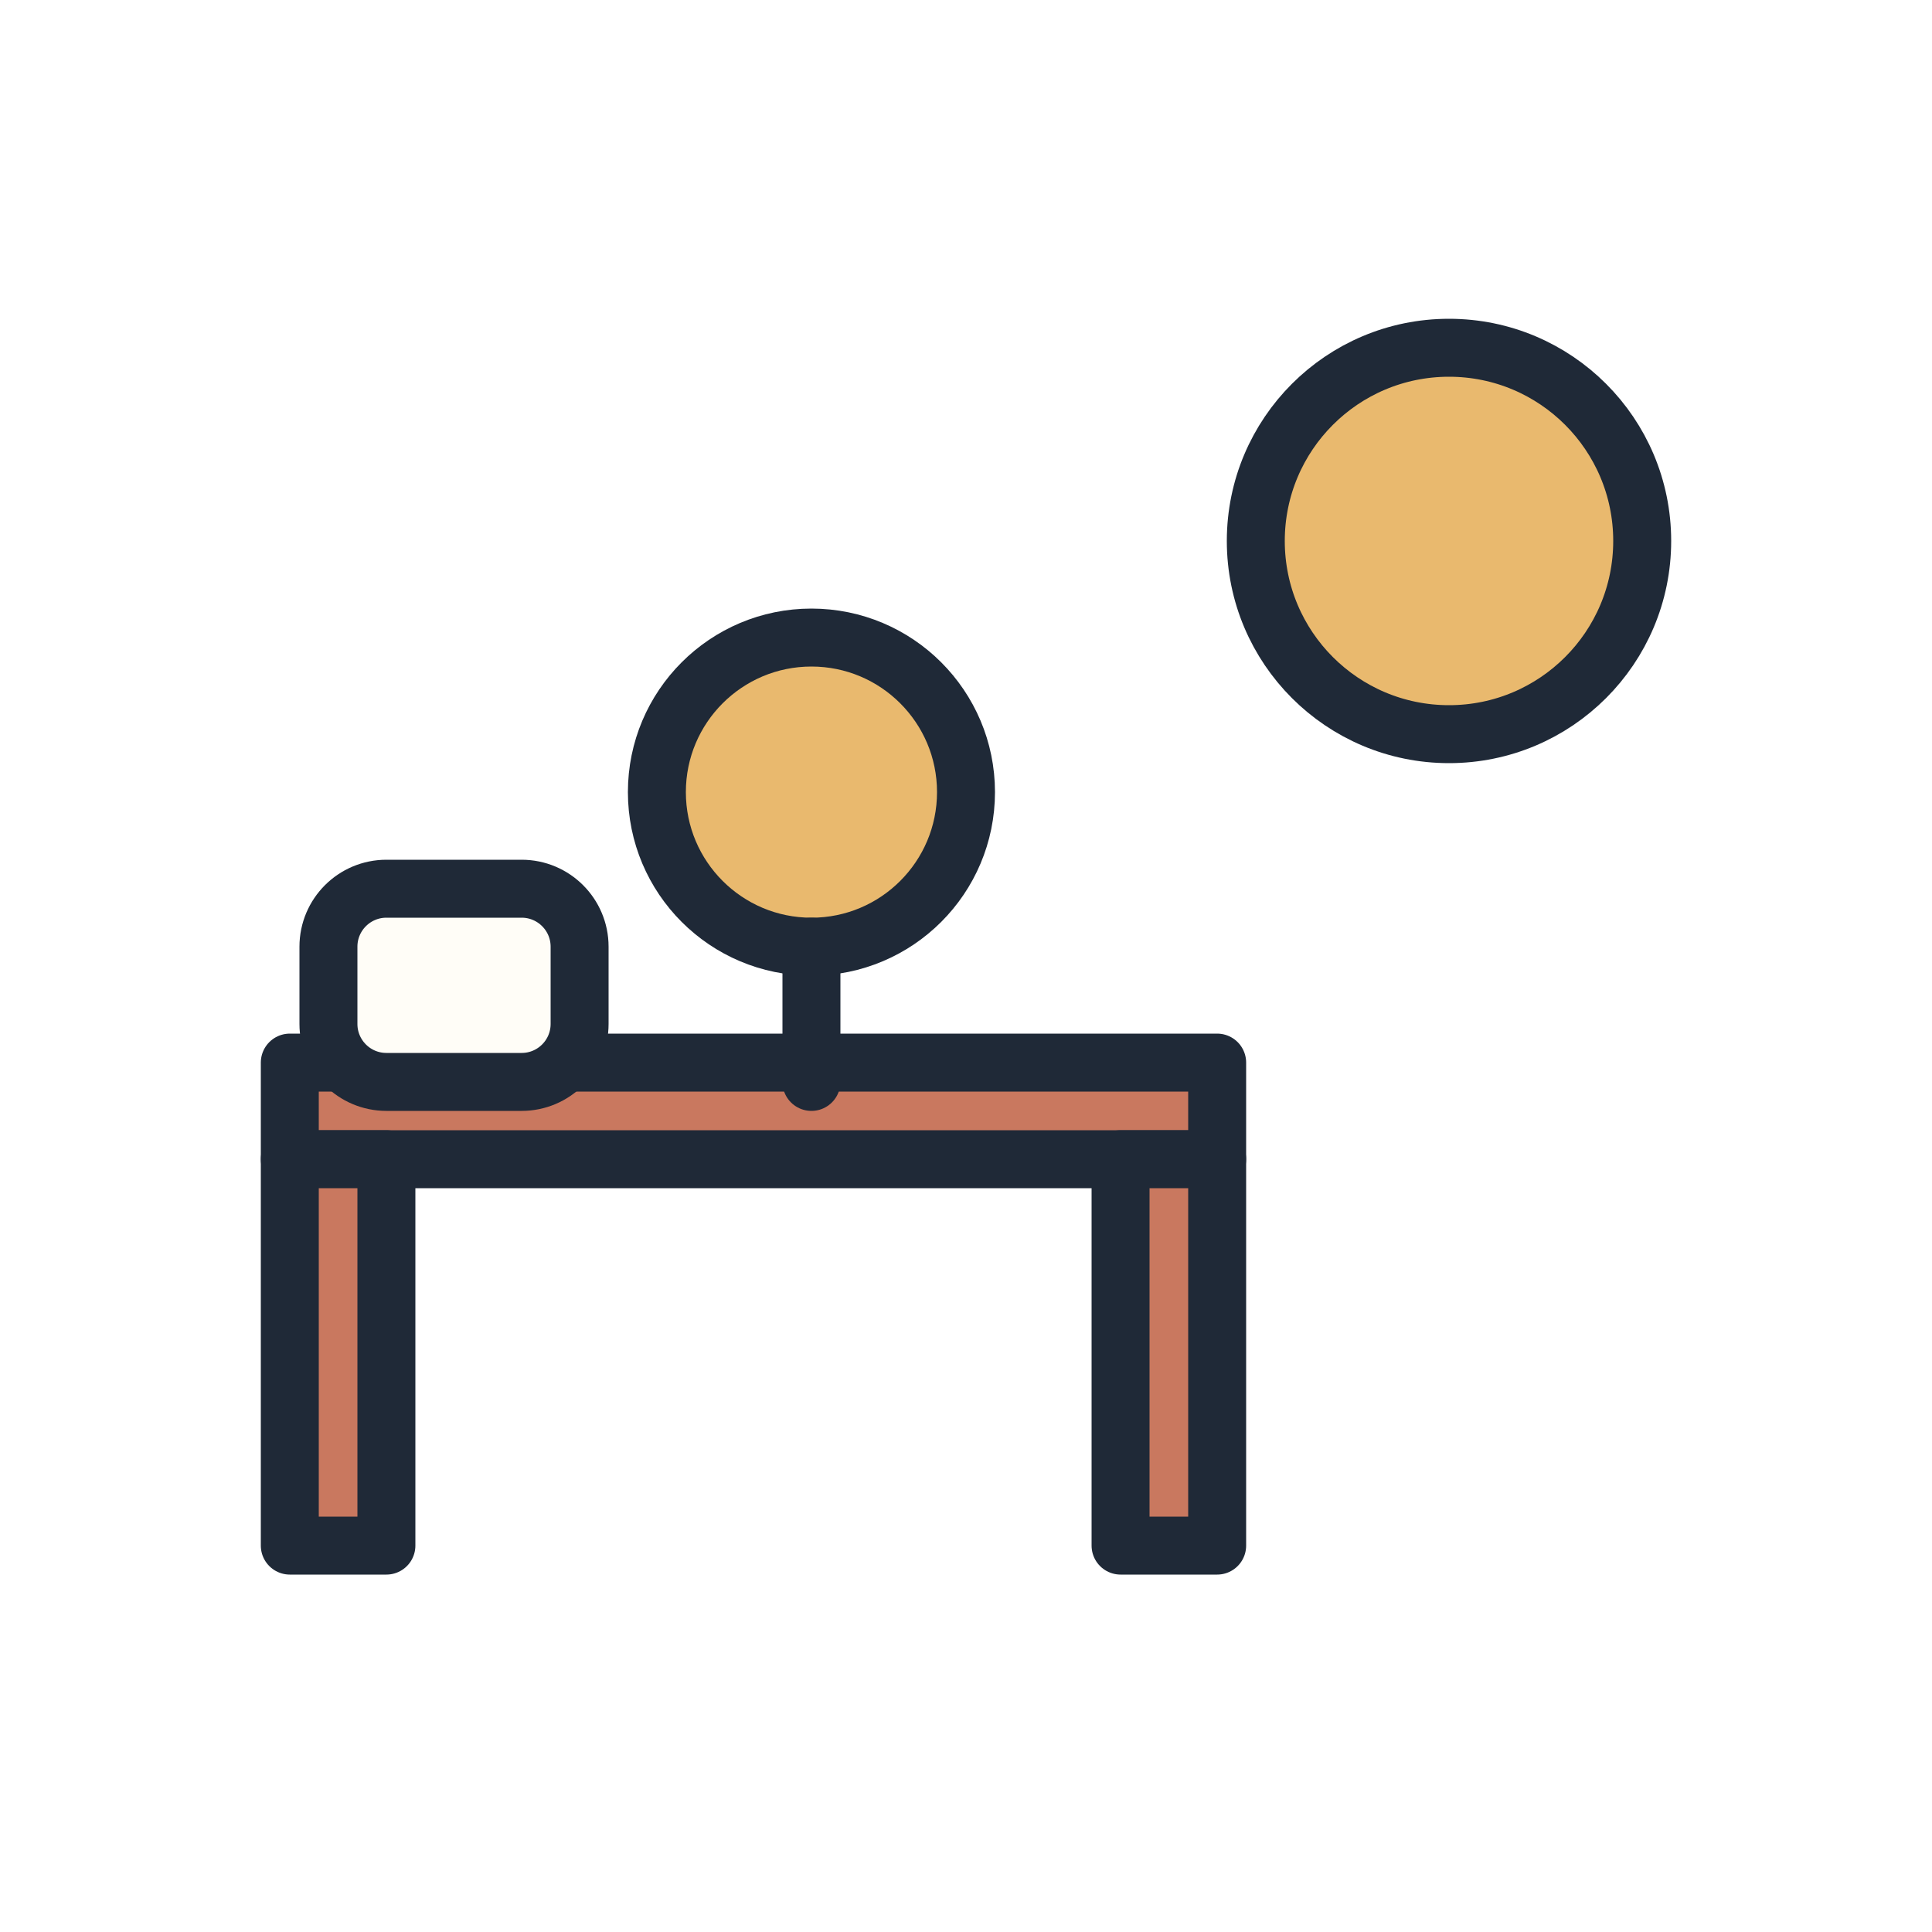
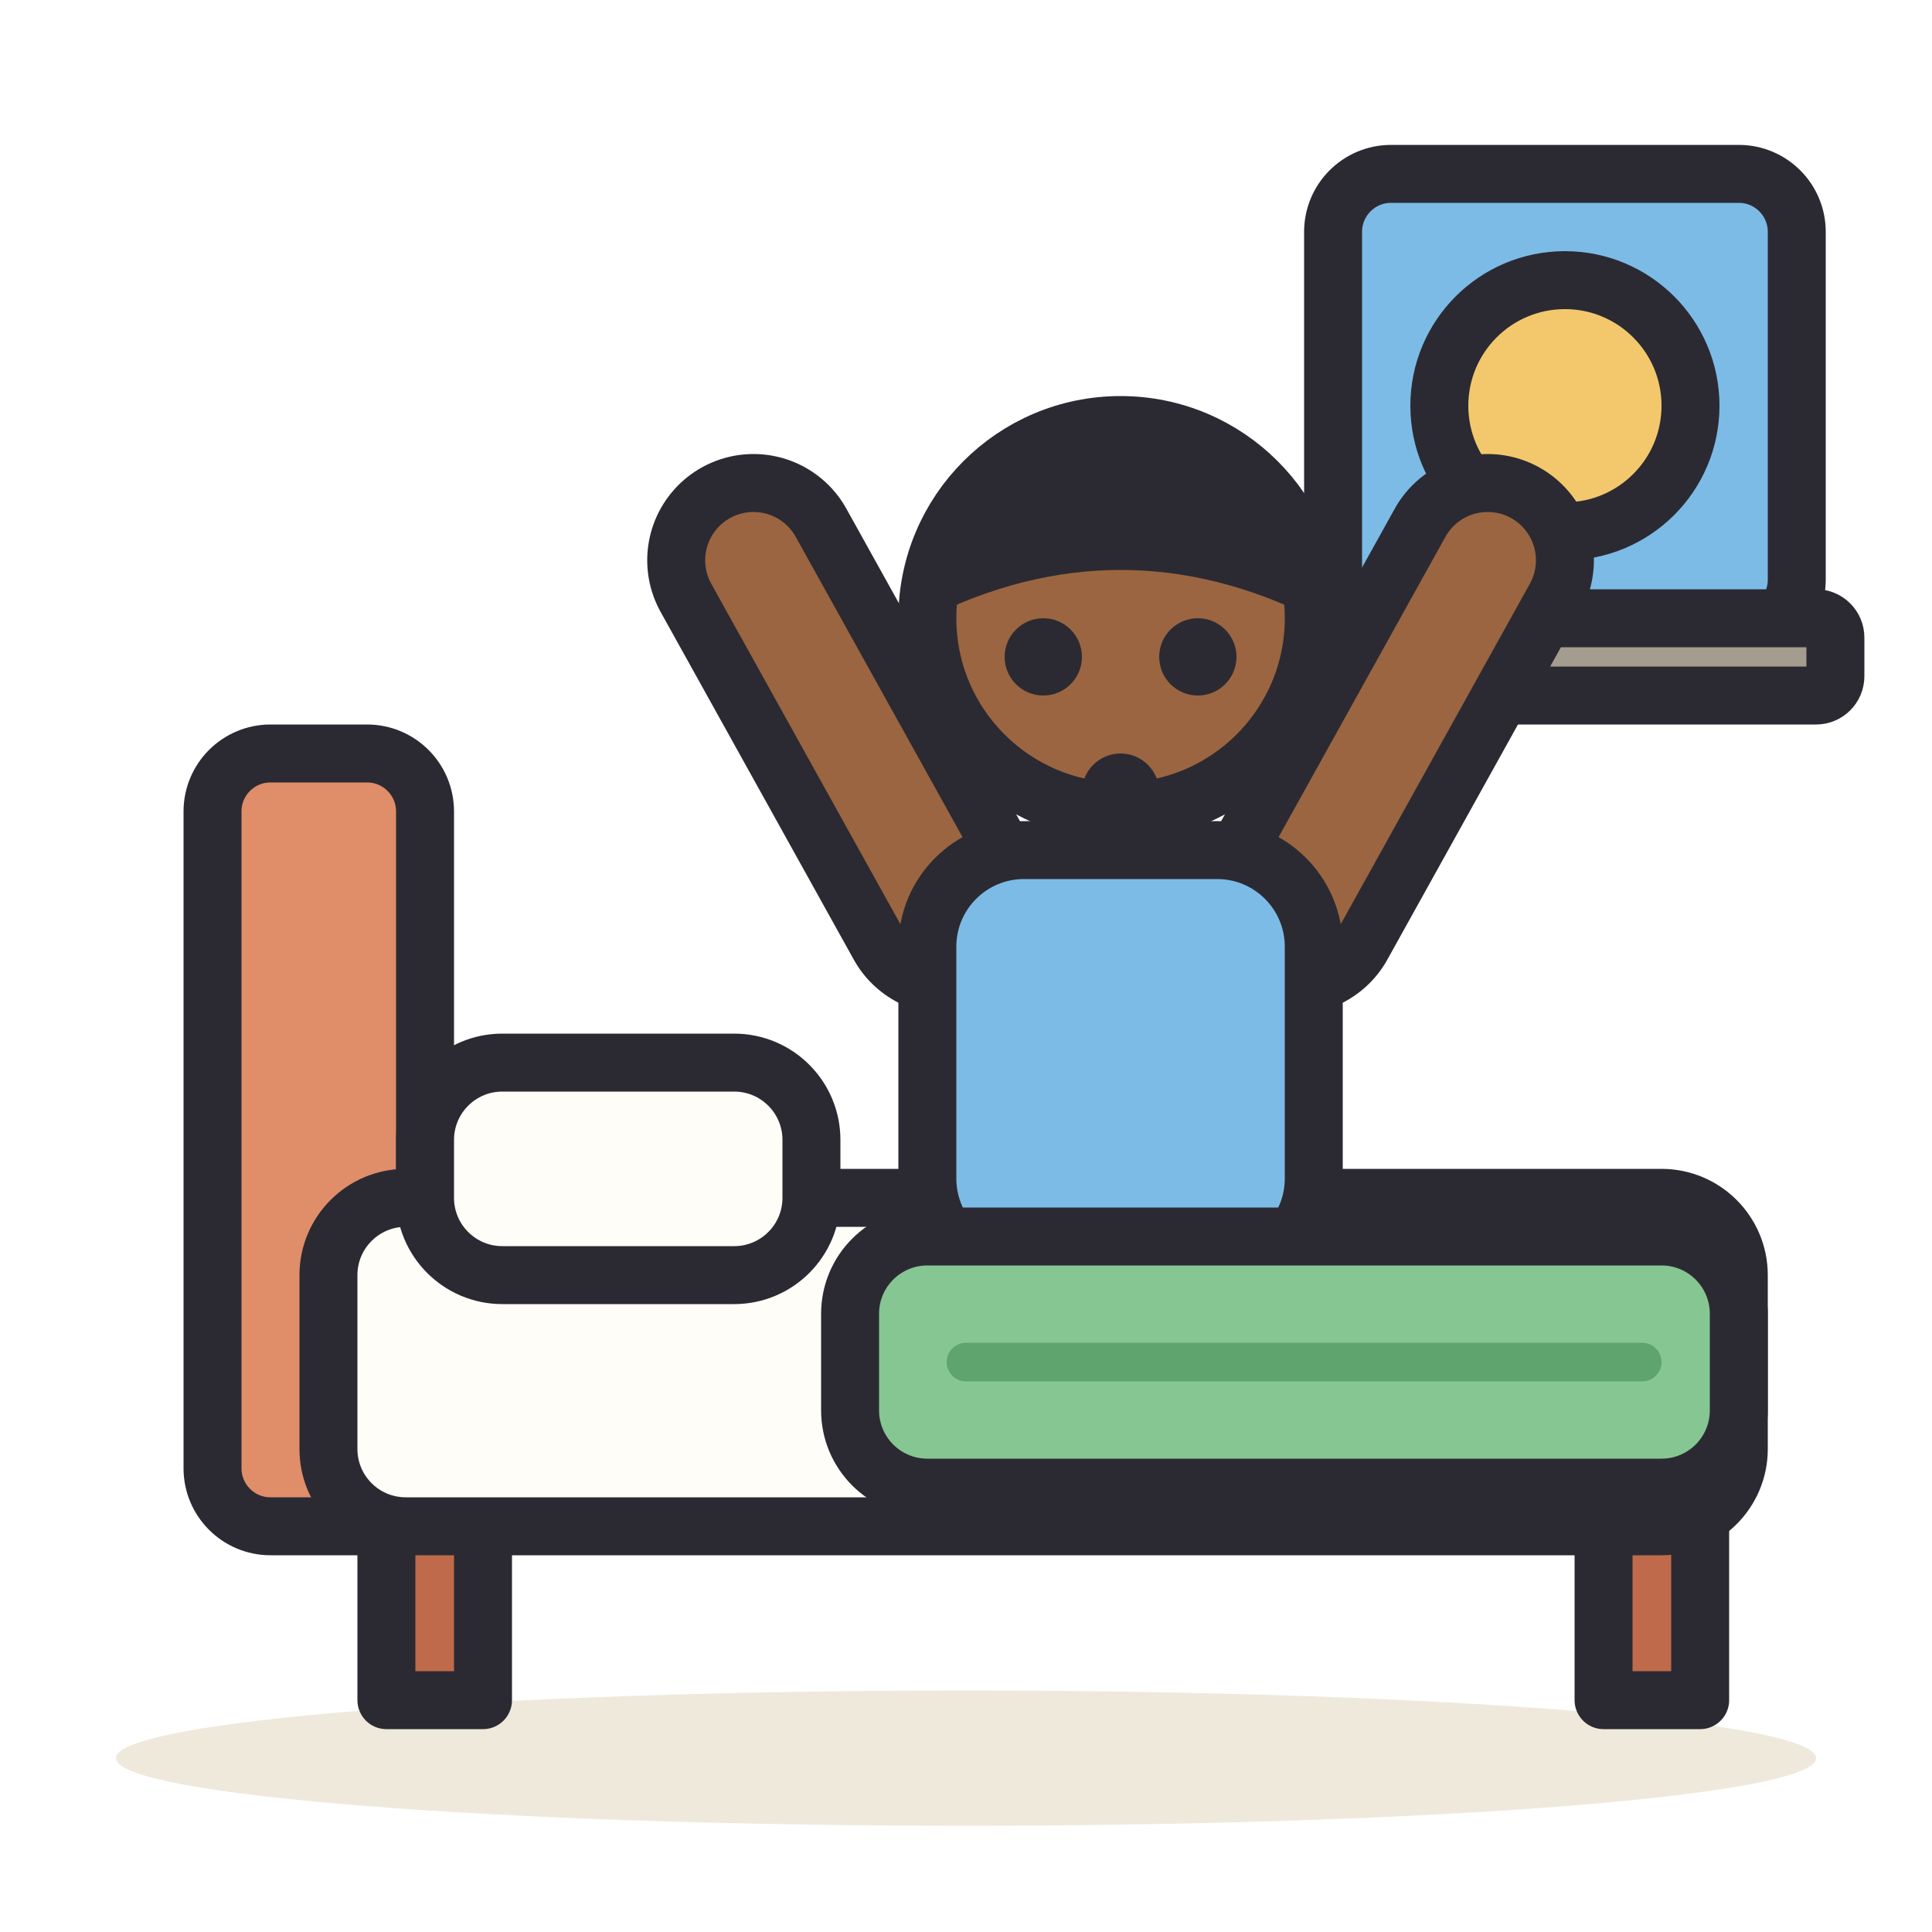
<svg xmlns="http://www.w3.org/2000/svg" viewBox="0 0 200 200" width="200" height="200" role="img" fill="none">
-   <g stroke="#1f2937" stroke-width="6" stroke-linejoin="round" stroke-linecap="round">
-     <circle cx="150" cy="56" r="20" fill="#e9b96e" />
-     <rect x="30" y="110" width="96" height="10" fill="#c9785f" />
-     <rect x="30" y="120" width="10" height="40" fill="#c9785f" />
-     <rect x="116" y="120" width="10" height="40" fill="#c9785f" />
-     <rect x="34" y="92" width="26" height="20" rx="6" fill="#fffdf7" />
-     <circle cx="84" cy="82" r="16" fill="#e9b96e" />
-     <path d="M84 98 l0 14" fill="none" />
-   </g>
+   <rect x="138" y="18" width="48" height="48" rx="6" fill="#7cbbe6" stroke="#2b2a33" stroke-width="6" stroke-linejoin="round" stroke-linecap="round" />
+   <circle cx="162" cy="42" r="13" fill="#f3c86d" stroke="#2b2a33" stroke-width="6" stroke-linejoin="round" stroke-linecap="round" />
+   <rect x="134" y="64" width="56" height="8" rx="2" fill="#a49c8e" stroke="#2b2a33" stroke-width="6" stroke-linejoin="round" stroke-linecap="round" />
+   <ellipse cx="100" cy="182" rx="88" ry="7" fill="#efe9dc" />
+   <rect x="40" y="154" width="10" height="22" fill="#bf6a4b" stroke="#2b2a33" stroke-width="6" stroke-linejoin="round" stroke-linecap="round" />
+   <rect x="166" y="154" width="10" height="22" fill="#bf6a4b" stroke="#2b2a33" stroke-width="6" stroke-linejoin="round" stroke-linecap="round" />
+   <rect x="22" y="78" width="22" height="80" rx="6" fill="#e08d6a" stroke="#2b2a33" stroke-width="6" stroke-linejoin="round" stroke-linecap="round" />
+   <rect x="34" y="124" width="146" height="34" rx="8" fill="#fffdf7" stroke="#2b2a33" stroke-width="6" stroke-linejoin="round" stroke-linecap="round" />
+   <rect x="44" y="110" width="40" height="22" rx="8" fill="#fffdf7" stroke="#2b2a33" stroke-width="6" stroke-linejoin="round" stroke-linecap="round" />
+   <line x1="98" y1="94" x2="78" y2="58" stroke="#2b2a33" stroke-width="22" stroke-linecap="round" />
+   <line x1="98" y1="94" x2="78" y2="58" stroke="#9a6540" stroke-width="10" stroke-linecap="round" />
+   <line x1="134" y1="94" x2="154" y2="58" stroke="#2b2a33" stroke-width="22" stroke-linecap="round" />
+   <line x1="134" y1="94" x2="154" y2="58" stroke="#9a6540" stroke-width="10" stroke-linecap="round" />
+   <rect x="110" y="80" width="12" height="12" fill="#7a4c2e" stroke="#2b2a33" stroke-width="6" stroke-linejoin="round" stroke-linecap="round" />
+   <rect x="96" y="88" width="40" height="44" rx="10" fill="#7cbbe6" stroke="#2b2a33" stroke-width="6" stroke-linejoin="round" stroke-linecap="round" />
+   <circle cx="116" cy="64" r="20" fill="#9a6540" stroke="#2b2a33" stroke-width="6" stroke-linejoin="round" stroke-linecap="round" />
+   <path d="M96 64 a20 20 0 0 1 40 0 q-20 -10 -40 0 z" fill="#2b2a33" />
+   <circle cx="108" cy="68" r="4" fill="#2b2a33" />
+   <circle cx="124" cy="68" r="4" fill="#2b2a33" />
+   <circle cx="116" cy="82" r="4" fill="#2b2a33" />
+   <rect x="88" y="128" width="92" height="26" rx="8" fill="#86c692" stroke="#2b2a33" stroke-width="6" stroke-linejoin="round" stroke-linecap="round" />
+   <line x1="100" y1="141" x2="170" y2="141" stroke="#5fa46e" stroke-width="4" stroke-linecap="round" />
</svg>
